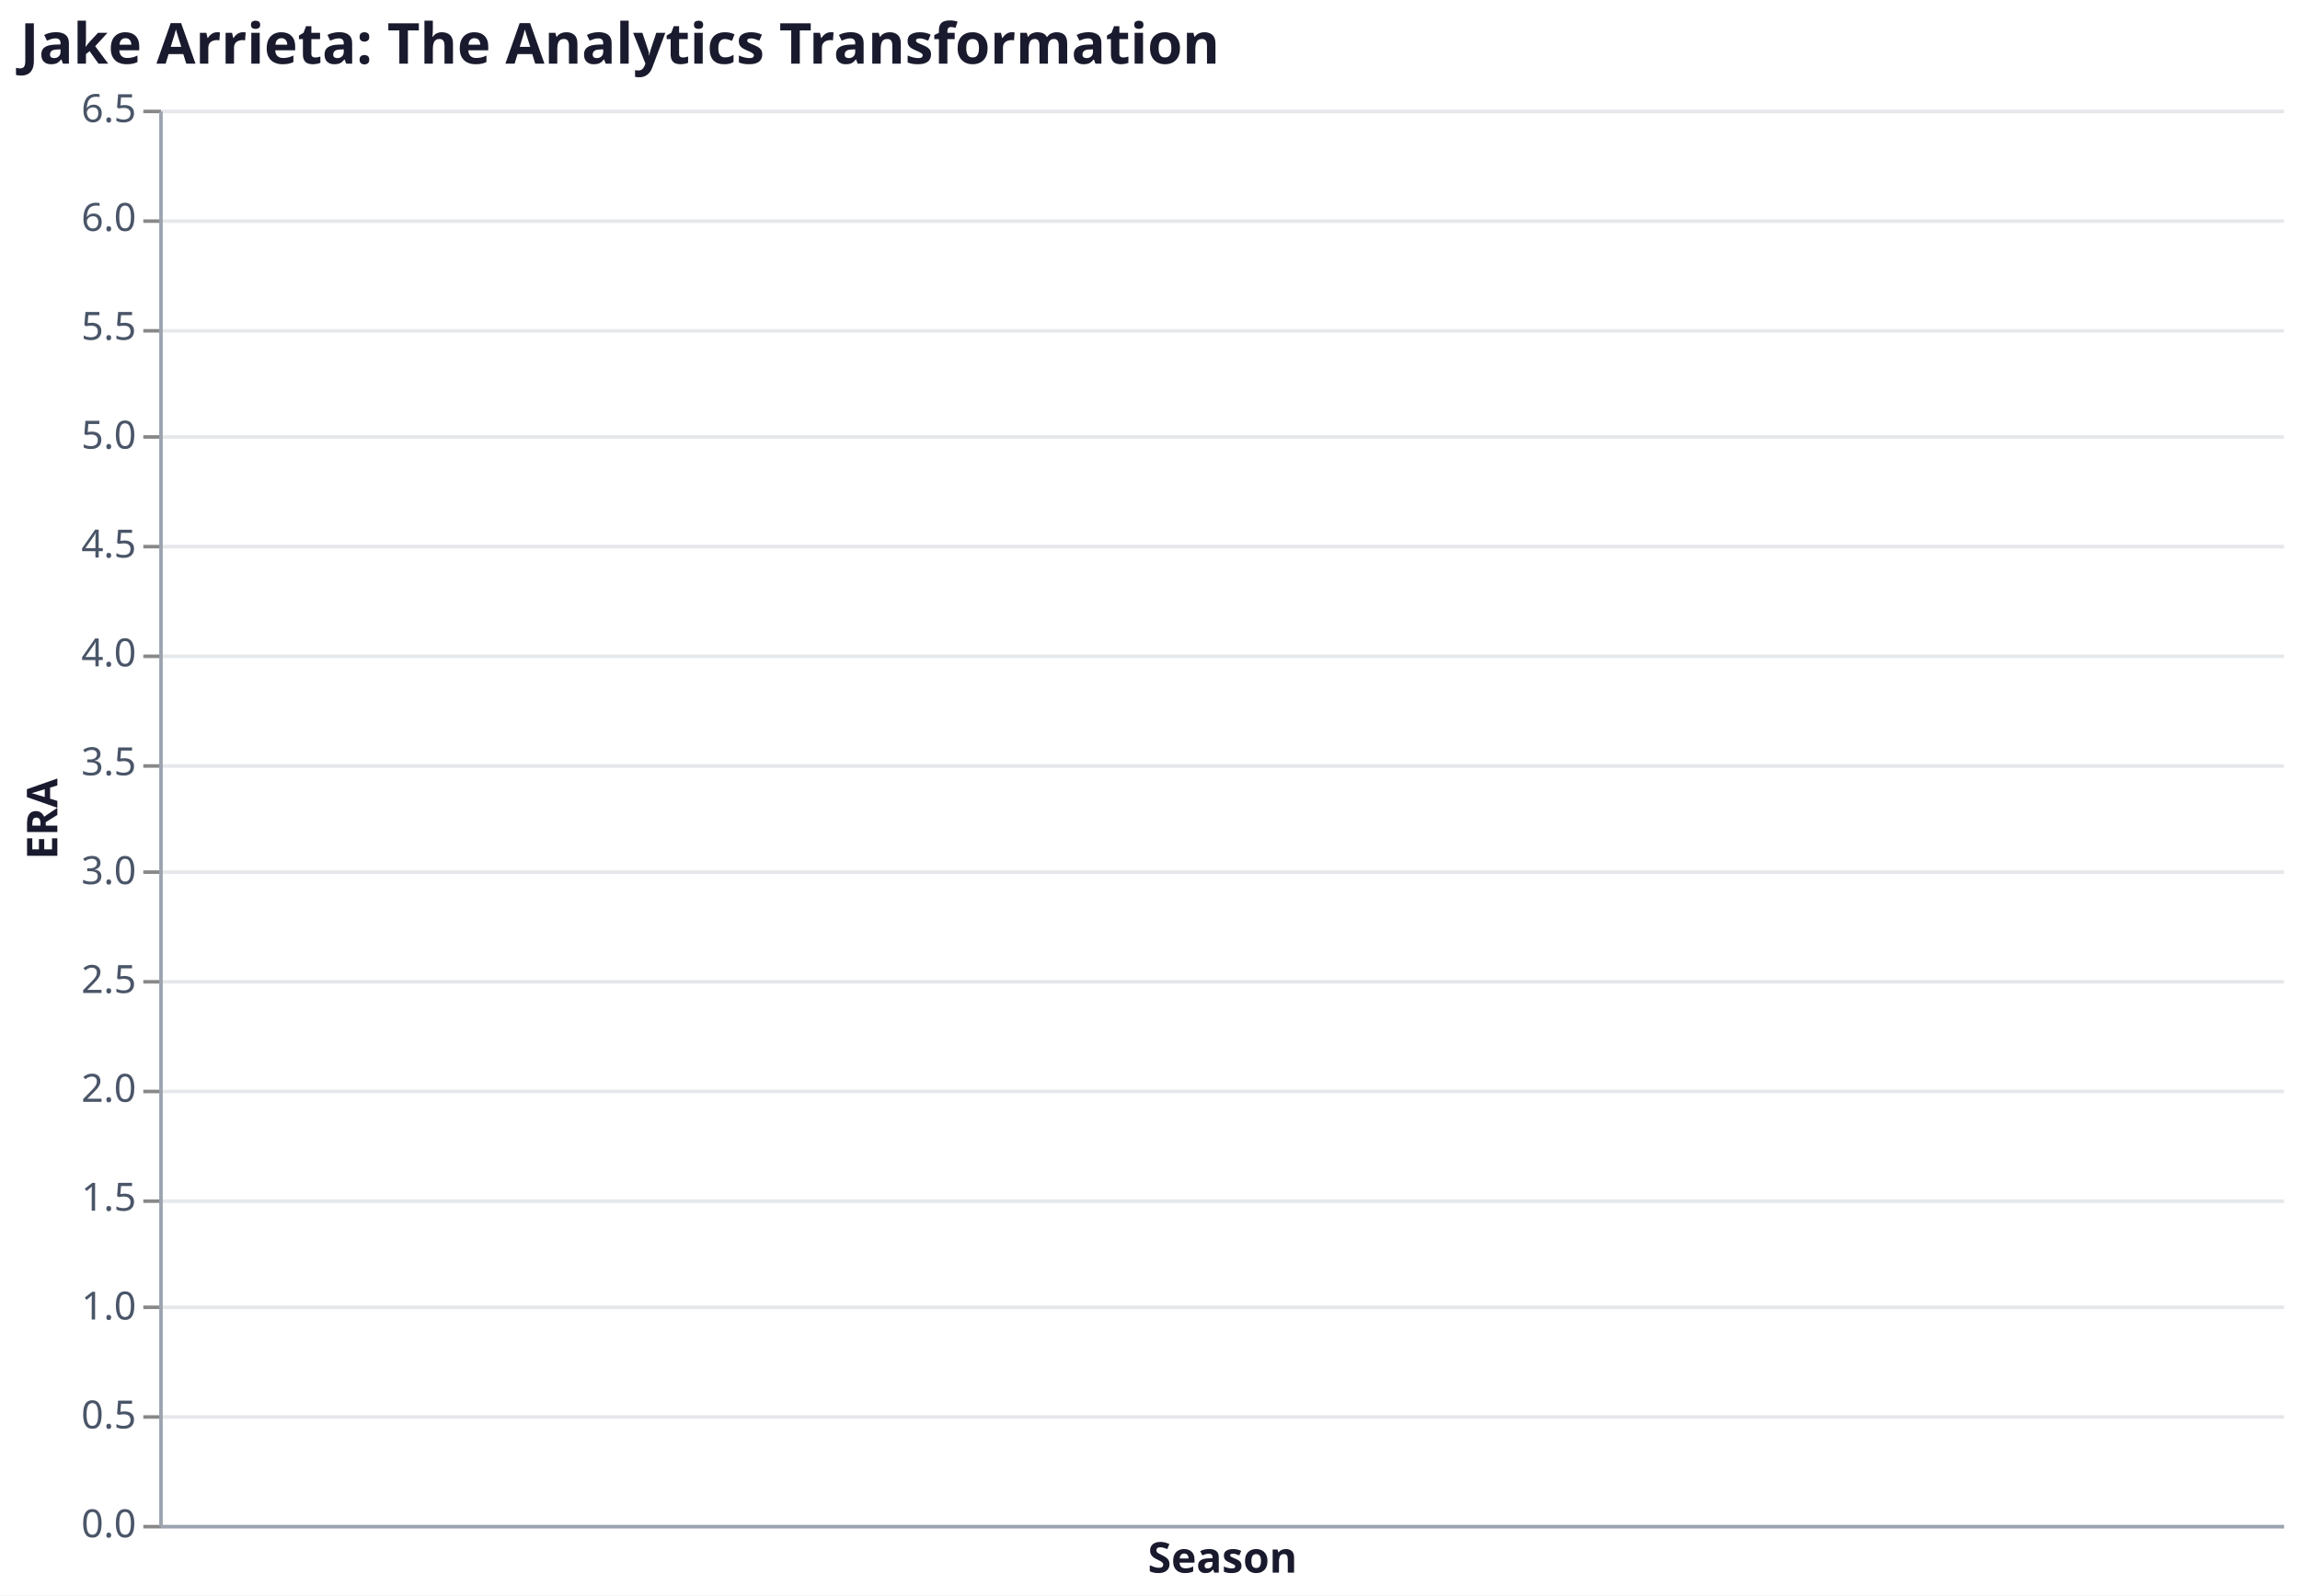
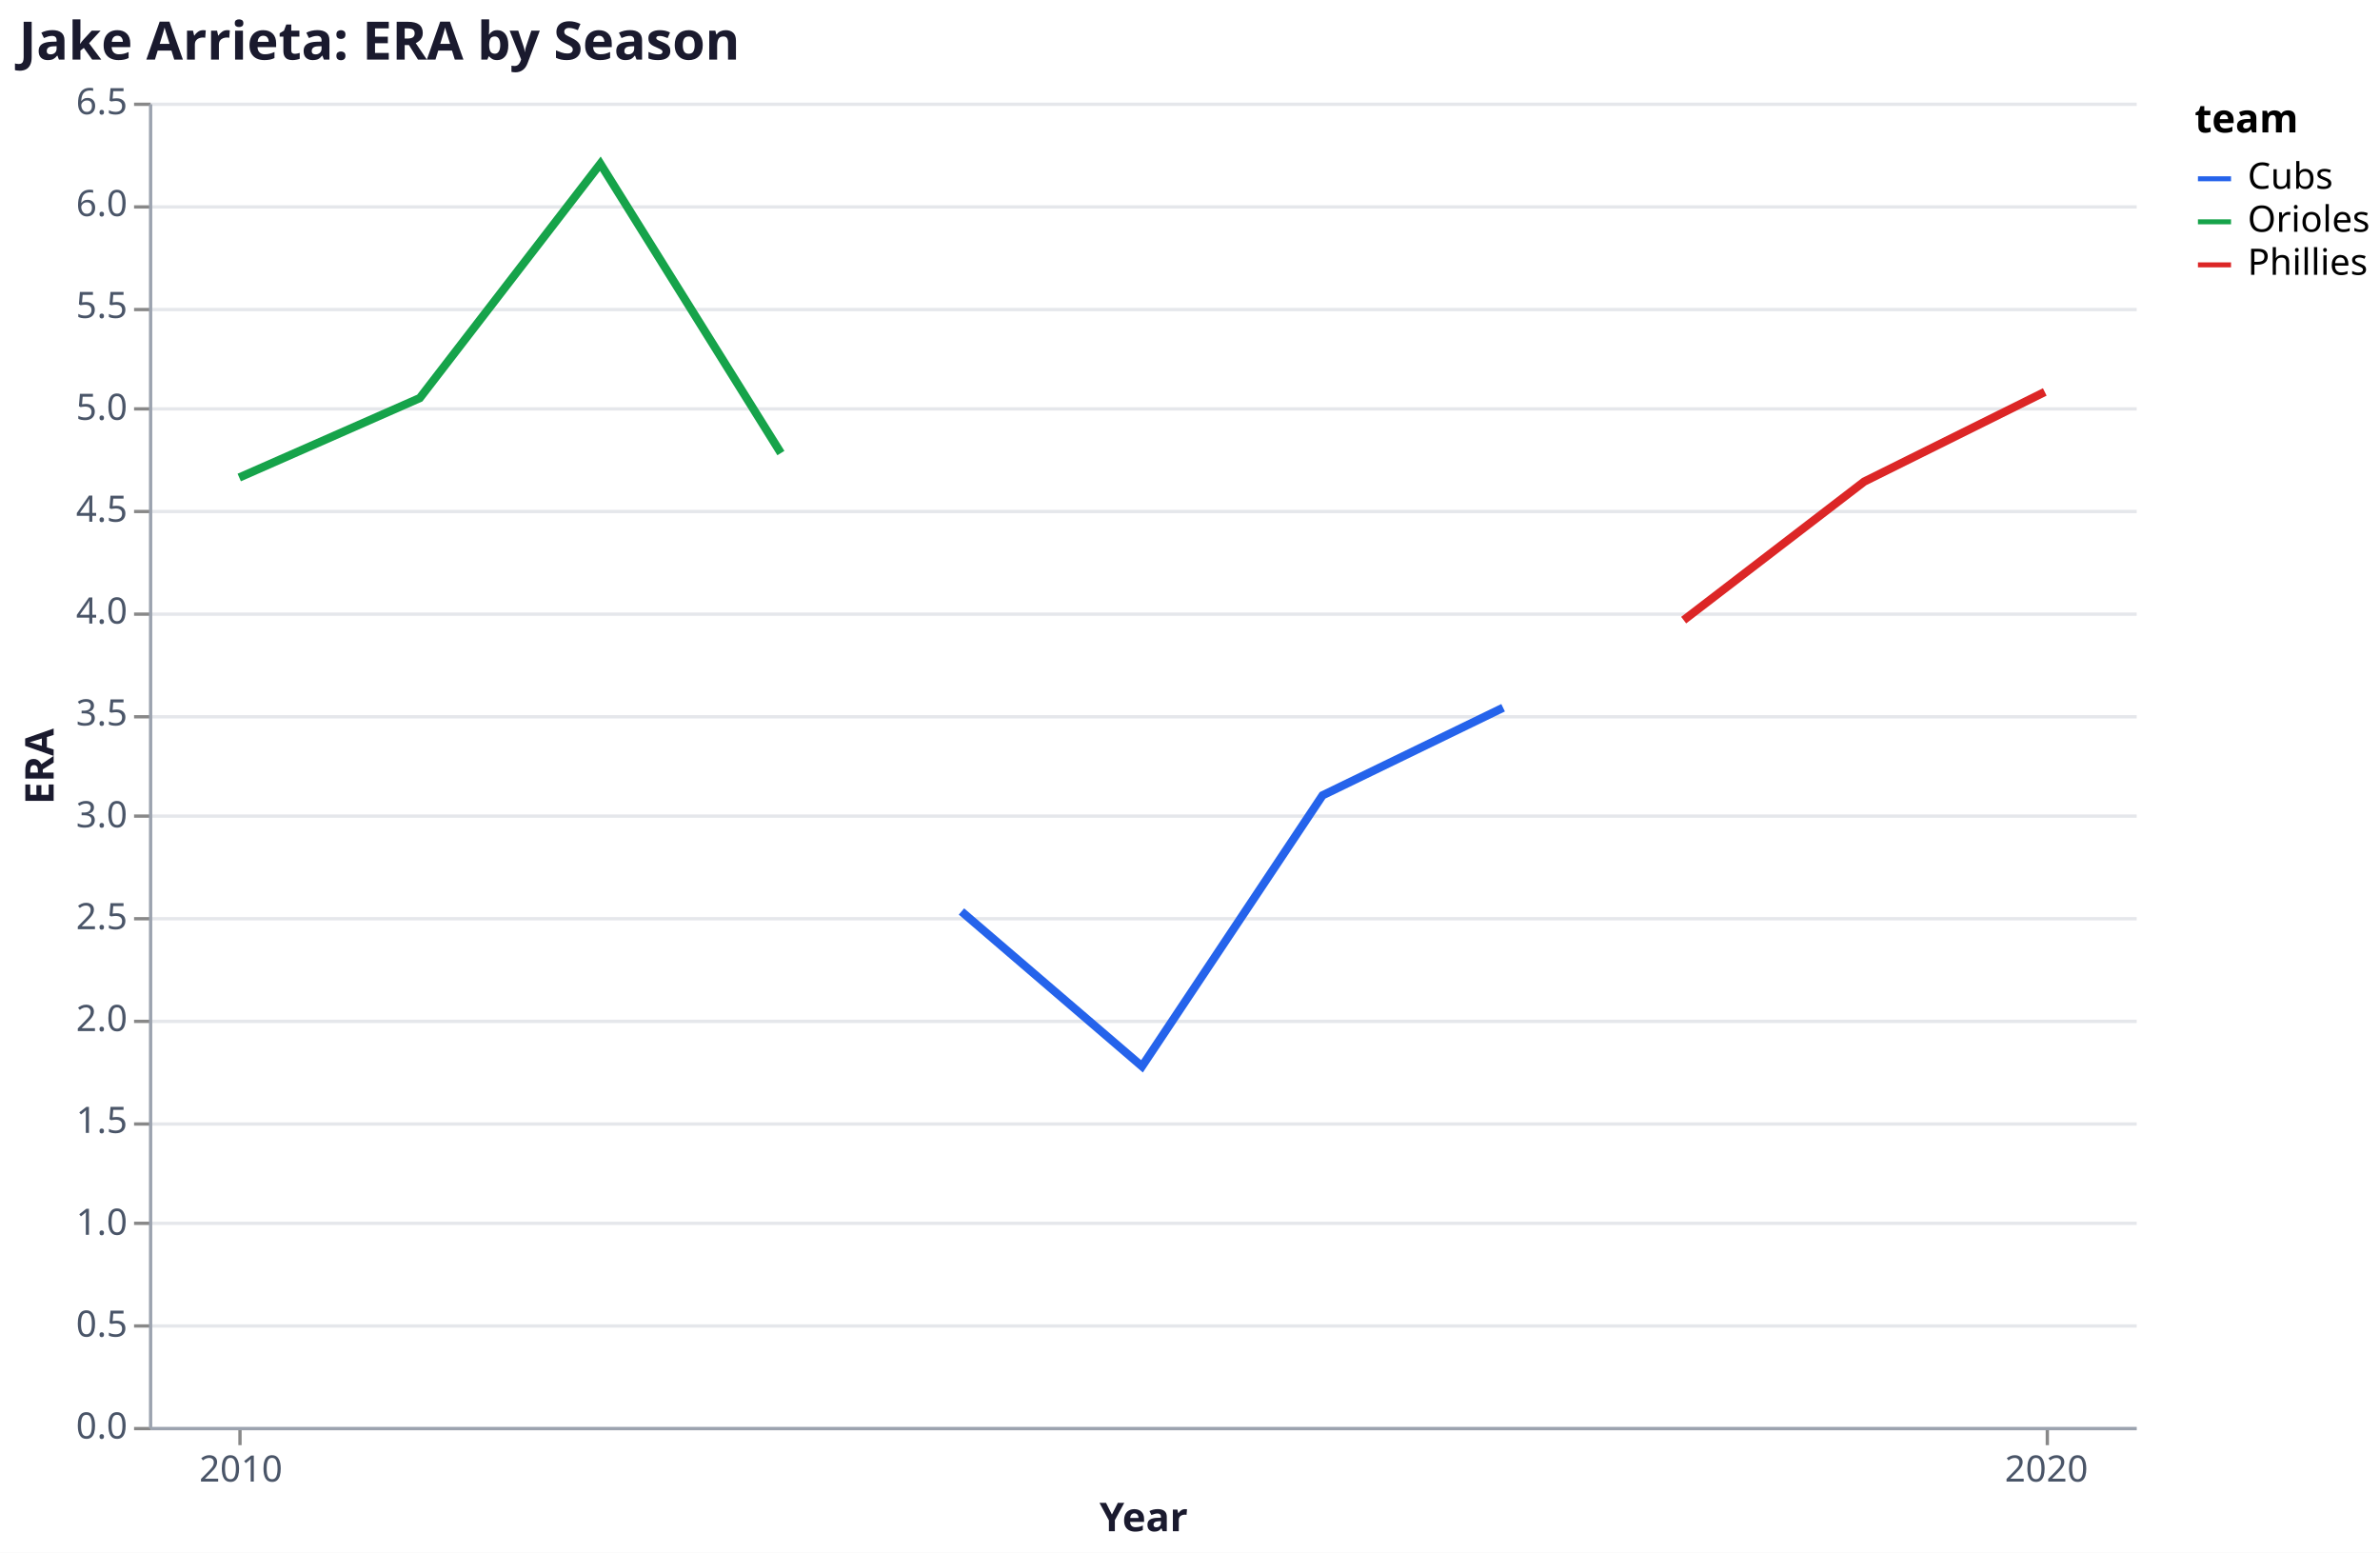
- <svg xmlns="http://www.w3.org/2000/svg" version="1.1" class="marks" width="650" height="451" viewBox="0 0 650 451">
-   <rect width="650" height="451" fill="white" />
+ <svg xmlns="http://www.w3.org/2000/svg" version="1.1" class="marks" width="719" height="469" viewBox="0 0 719 469">
+   <rect width="719" height="469" fill="white" />
  <g fill="none" stroke-miterlimit="10" transform="translate(45,31)">
    <g class="mark-group role-frame root" role="graphics-object" aria-roledescription="group mark container">
      <g transform="translate(0,0)">
        <path class="background" aria-hidden="true" d="M0,0h600v400h-600Z" stroke="#ddd" stroke-width="0" />
        <g>
-           <g class="mark-group role-axis" aria-hidden="true">
-             <g transform="translate(0.5,400.5)">
-               <path class="background" aria-hidden="true" d="M0,0h0v0h0Z" pointer-events="none" />
-               <g>
-                 <g class="mark-rule role-axis-grid" pointer-events="none" />
-               </g>
-               <path class="foreground" aria-hidden="true" d="" pointer-events="none" display="none" />
-             </g>
-           </g>
          <g class="mark-group role-axis" aria-hidden="true">
            <g transform="translate(0.5,0.5)">
              <path class="background" aria-hidden="true" d="M0,0h0v0h0Z" pointer-events="none" />
              <g>
                <g class="mark-rule role-axis-grid" pointer-events="none">
                  <line transform="translate(0,400)" x2="600" y2="0" stroke="#e5e7eb" stroke-width="1" opacity="1" />
                  <line transform="translate(0,369)" x2="600" y2="0" stroke="#e5e7eb" stroke-width="1" opacity="1" />
                  <line transform="translate(0,338)" x2="600" y2="0" stroke="#e5e7eb" stroke-width="1" opacity="1" />
                  <line transform="translate(0,308)" x2="600" y2="0" stroke="#e5e7eb" stroke-width="1" opacity="1" />
                  <line transform="translate(0,277)" x2="600" y2="0" stroke="#e5e7eb" stroke-width="1" opacity="1" />
                  <line transform="translate(0,246)" x2="600" y2="0" stroke="#e5e7eb" stroke-width="1" opacity="1" />
                  <line transform="translate(0,215)" x2="600" y2="0" stroke="#e5e7eb" stroke-width="1" opacity="1" />
                  <line transform="translate(0,185)" x2="600" y2="0" stroke="#e5e7eb" stroke-width="1" opacity="1" />
                  <line transform="translate(0,154)" x2="600" y2="0" stroke="#e5e7eb" stroke-width="1" opacity="1" />
                  <line transform="translate(0,123)" x2="600" y2="0" stroke="#e5e7eb" stroke-width="1" opacity="1" />
                  <line transform="translate(0,92)" x2="600" y2="0" stroke="#e5e7eb" stroke-width="1" opacity="1" />
                  <line transform="translate(0,62)" x2="600" y2="0" stroke="#e5e7eb" stroke-width="1" opacity="1" />
                  <line transform="translate(0,31)" x2="600" y2="0" stroke="#e5e7eb" stroke-width="1" opacity="1" />
                  <line transform="translate(0,0)" x2="600" y2="0" stroke="#e5e7eb" stroke-width="1" opacity="1" />
                </g>
              </g>
              <path class="foreground" aria-hidden="true" d="" pointer-events="none" display="none" />
            </g>
          </g>
-           <g class="mark-group role-axis" role="graphics-symbol" aria-roledescription="axis" aria-label="X-axis titled 'Season' for a linear scale with values from NaN to NaN">
+           <g class="mark-group role-axis" role="graphics-symbol" aria-roledescription="axis" aria-label="X-axis titled 'Year' for a discrete scale with 11 values: 2010, 2011, 2012, 2013, 2014, ending with 2020">
            <g transform="translate(0.5,400.5)">
              <path class="background" aria-hidden="true" d="M0,0h0v0h0Z" pointer-events="none" />
              <g>
-                 <g class="mark-rule role-axis-tick" pointer-events="none" />
-                 <g class="mark-text role-axis-label" pointer-events="none" />
+                 <g class="mark-rule role-axis-tick" pointer-events="none">
+                   <line transform="translate(27,0)" x2="0" y2="5" stroke="#888" stroke-width="1" opacity="1" />
+                   <line transform="translate(573,0)" x2="0" y2="5" stroke="#888" stroke-width="1" opacity="1" />
+                 </g>
+                 <g class="mark-text role-axis-label" pointer-events="none">
+                   <text text-anchor="middle" transform="translate(27.27273,16)" font-family="Lexend, system-ui, sans-serif" font-size="11px" fill="#4a5568" opacity="1">2010</text>
+                   <text text-anchor="middle" transform="translate(572.7273,16)" font-family="Lexend, system-ui, sans-serif" font-size="11px" fill="#4a5568" opacity="1">2020</text>
+                 </g>
                <g class="mark-rule role-axis-domain" pointer-events="none">
                  <line transform="translate(0,0)" x2="600" y2="0" stroke="#9ca3af" stroke-width="1" opacity="1" />
                </g>
                <g class="mark-text role-axis-title" pointer-events="none">
-                   <text text-anchor="middle" transform="translate(300,13)" font-family="Lexend, system-ui, sans-serif" font-size="12px" font-weight="bold" fill="#1a1a2e" opacity="1">Season</text>
+                   <text text-anchor="middle" transform="translate(300,31)" font-family="Lexend, system-ui, sans-serif" font-size="12px" font-weight="bold" fill="#1a1a2e" opacity="1">Year</text>
                </g>
              </g>
              <path class="foreground" aria-hidden="true" d="" pointer-events="none" display="none" />
            </g>
          </g>
          <g class="mark-group role-axis" role="graphics-symbol" aria-roledescription="axis" aria-label="Y-axis titled 'ERA' for a linear scale with values from 0 to 7">
            <g transform="translate(0.5,0.5)">
              <path class="background" aria-hidden="true" d="M0,0h0v0h0Z" pointer-events="none" />
              <g>
                <g class="mark-rule role-axis-tick" pointer-events="none">
                  <line transform="translate(0,400)" x2="-5" y2="0" stroke="#888" stroke-width="1" opacity="1" />
                  <line transform="translate(0,369)" x2="-5" y2="0" stroke="#888" stroke-width="1" opacity="1" />
                  <line transform="translate(0,338)" x2="-5" y2="0" stroke="#888" stroke-width="1" opacity="1" />
                  <line transform="translate(0,308)" x2="-5" y2="0" stroke="#888" stroke-width="1" opacity="1" />
                  <line transform="translate(0,277)" x2="-5" y2="0" stroke="#888" stroke-width="1" opacity="1" />
                  <line transform="translate(0,246)" x2="-5" y2="0" stroke="#888" stroke-width="1" opacity="1" />
                  <line transform="translate(0,215)" x2="-5" y2="0" stroke="#888" stroke-width="1" opacity="1" />
                  <line transform="translate(0,185)" x2="-5" y2="0" stroke="#888" stroke-width="1" opacity="1" />
                  <line transform="translate(0,154)" x2="-5" y2="0" stroke="#888" stroke-width="1" opacity="1" />
                  <line transform="translate(0,123)" x2="-5" y2="0" stroke="#888" stroke-width="1" opacity="1" />
                  <line transform="translate(0,92)" x2="-5" y2="0" stroke="#888" stroke-width="1" opacity="1" />
                  <line transform="translate(0,62)" x2="-5" y2="0" stroke="#888" stroke-width="1" opacity="1" />
                  <line transform="translate(0,31)" x2="-5" y2="0" stroke="#888" stroke-width="1" opacity="1" />
                  <line transform="translate(0,0)" x2="-5" y2="0" stroke="#888" stroke-width="1" opacity="1" />
                </g>
                <g class="mark-text role-axis-label" pointer-events="none">
                  <text text-anchor="end" transform="translate(-7,403)" font-family="Lexend, system-ui, sans-serif" font-size="11px" fill="#4a5568" opacity="1">0.0</text>
                  <text text-anchor="end" transform="translate(-7,372.2308)" font-family="Lexend, system-ui, sans-serif" font-size="11px" fill="#4a5568" opacity="1">0.5</text>
                  <text text-anchor="end" transform="translate(-7,341.4615)" font-family="Lexend, system-ui, sans-serif" font-size="11px" fill="#4a5568" opacity="1">1.0</text>
                  <text text-anchor="end" transform="translate(-7,310.6923)" font-family="Lexend, system-ui, sans-serif" font-size="11px" fill="#4a5568" opacity="1">1.5</text>
                  <text text-anchor="end" transform="translate(-7,279.9231)" font-family="Lexend, system-ui, sans-serif" font-size="11px" fill="#4a5568" opacity="1">2.0</text>
                  <text text-anchor="end" transform="translate(-7,249.1538)" font-family="Lexend, system-ui, sans-serif" font-size="11px" fill="#4a5568" opacity="1">2.5</text>
                  <text text-anchor="end" transform="translate(-7,218.3846)" font-family="Lexend, system-ui, sans-serif" font-size="11px" fill="#4a5568" opacity="1">3.0</text>
                  <text text-anchor="end" transform="translate(-7,187.6154)" font-family="Lexend, system-ui, sans-serif" font-size="11px" fill="#4a5568" opacity="1">3.5</text>
                  <text text-anchor="end" transform="translate(-7,156.8462)" font-family="Lexend, system-ui, sans-serif" font-size="11px" fill="#4a5568" opacity="1">4.0</text>
                  <text text-anchor="end" transform="translate(-7,126.0769)" font-family="Lexend, system-ui, sans-serif" font-size="11px" fill="#4a5568" opacity="1">4.5</text>
                  <text text-anchor="end" transform="translate(-7,95.30769)" font-family="Lexend, system-ui, sans-serif" font-size="11px" fill="#4a5568" opacity="1">5.0</text>
                  <text text-anchor="end" transform="translate(-7,64.53846)" font-family="Lexend, system-ui, sans-serif" font-size="11px" fill="#4a5568" opacity="1">5.5</text>
                  <text text-anchor="end" transform="translate(-7,33.76923)" font-family="Lexend, system-ui, sans-serif" font-size="11px" fill="#4a5568" opacity="1">6.0</text>
                  <text text-anchor="end" transform="translate(-7,3)" font-family="Lexend, system-ui, sans-serif" font-size="11px" fill="#4a5568" opacity="1">6.5</text>
                </g>
                <g class="mark-rule role-axis-domain" pointer-events="none">
                  <line transform="translate(0,400)" x2="0" y2="-400" stroke="#9ca3af" stroke-width="1" opacity="1" />
                </g>
                <g class="mark-text role-axis-title" pointer-events="none">
                  <text text-anchor="middle" transform="translate(-26.2915,200) rotate(-90) translate(0,-3)" font-family="Lexend, system-ui, sans-serif" font-size="12px" font-weight="bold" fill="#1a1a2e" opacity="1">ERA</text>
                </g>
              </g>
              <path class="foreground" aria-hidden="true" d="" pointer-events="none" display="none" />
            </g>
          </g>
-           <g class="mark-line role-mark marks" role="graphics-object" aria-roledescription="line mark container">
-             <path aria-label="Season: NaN; ERA: 4.66" role="graphics-symbol" aria-roledescription="line mark" stroke="#2563eb" stroke-width="2.5" />
+           <g class="mark-group role-scope pathgroup" role="graphics-object" aria-roledescription="group mark container">
+             <g transform="translate(0,0)">
+               <path class="background" aria-hidden="true" d="M0,0h600v400h-600Z" />
+               <g>
+                 <g class="mark-line role-mark marks" role="graphics-object" aria-roledescription="line mark container">
+                   <path aria-label="Year: 2010; ERA: 4.66; team: Orioles" role="graphics-symbol" aria-roledescription="line mark" d="M27.273,113.231L81.818,89.231L136.364,18.462L190.909,105.846" stroke="#16a34a" stroke-width="2.5" />
+                 </g>
+               </g>
+               <path class="foreground" aria-hidden="true" d="" display="none" />
+             </g>
+             <g transform="translate(0,0)">
+               <path class="background" aria-hidden="true" d="M0,0h600v400h-600Z" />
+               <g>
+                 <g class="mark-line role-mark marks" role="graphics-object" aria-roledescription="line mark container">
+                   <path aria-label="Year: 2014; ERA: 2.53; team: Cubs" role="graphics-symbol" aria-roledescription="line mark" d="M245.455,244.308L300,291.077L354.545,209.231L409.091,182.769" stroke="#2563eb" stroke-width="2.5" />
+                 </g>
+               </g>
+               <path class="foreground" aria-hidden="true" d="" display="none" />
+             </g>
+             <g transform="translate(0,0)">
+               <path class="background" aria-hidden="true" d="M0,0h600v400h-600Z" />
+               <g>
+                 <g class="mark-line role-mark marks" role="graphics-object" aria-roledescription="line mark container">
+                   <path aria-label="Year: 2018; ERA: 3.96; team: Phillies" role="graphics-symbol" aria-roledescription="line mark" d="M463.636,156.308L518.182,114.462L572.727,87.385" stroke="#dc2626" stroke-width="2.5" />
+                 </g>
+               </g>
+               <path class="foreground" aria-hidden="true" d="" display="none" />
+             </g>
+           </g>
+           <g class="mark-group role-legend" role="graphics-symbol" aria-roledescription="legend" aria-label="Symbol legend titled 'team' for stroke color with 3 values: Cubs, Orioles, Phillies">
+             <g transform="translate(618,0)">
+               <path class="background" aria-hidden="true" d="M0,0h51v54h-51Z" pointer-events="none" />
+               <g>
+                 <g class="mark-group role-legend-entry">
+                   <g transform="translate(0,17)">
+                     <path class="background" aria-hidden="true" d="M0,0h0v0h0Z" pointer-events="none" />
+                     <g>
+                       <g class="mark-group role-scope" role="graphics-object" aria-roledescription="group mark container">
+                         <g transform="translate(0,0)">
+                           <path class="background" aria-hidden="true" d="M0,0h50.848v11h-50.848Z" pointer-events="none" opacity="1" />
+                           <g>
+                             <g class="mark-symbol role-legend-symbol" pointer-events="none">
+                               <path transform="translate(6,6)" d="M-5,0L5,0" stroke="#2563eb" stroke-width="1.5" opacity="1" />
+                             </g>
+                             <g class="mark-text role-legend-label" pointer-events="none">
+                               <text text-anchor="start" transform="translate(16,9)" font-family="Lexend, system-ui, sans-serif" font-size="11px" fill="#000" opacity="1">Cubs</text>
+                             </g>
+                           </g>
+                           <path class="foreground" aria-hidden="true" d="" pointer-events="none" display="none" />
+                         </g>
+                         <g transform="translate(0,13)">
+                           <path class="background" aria-hidden="true" d="M0,0h50.848v11h-50.848Z" pointer-events="none" opacity="1" />
+                           <g>
+                             <g class="mark-symbol role-legend-symbol" pointer-events="none">
+                               <path transform="translate(6,6)" d="M-5,0L5,0" stroke="#16a34a" stroke-width="1.5" opacity="1" />
+                             </g>
+                             <g class="mark-text role-legend-label" pointer-events="none">
+                               <text text-anchor="start" transform="translate(16,9)" font-family="Lexend, system-ui, sans-serif" font-size="11px" fill="#000" opacity="1">Orioles</text>
+                             </g>
+                           </g>
+                           <path class="foreground" aria-hidden="true" d="" pointer-events="none" display="none" />
+                         </g>
+                         <g transform="translate(0,26)">
+                           <path class="background" aria-hidden="true" d="M0,0h50.848v11h-50.848Z" pointer-events="none" opacity="1" />
+                           <g>
+                             <g class="mark-symbol role-legend-symbol" pointer-events="none">
+                               <path transform="translate(6,6)" d="M-5,0L5,0" stroke="#dc2626" stroke-width="1.5" opacity="1" />
+                             </g>
+                             <g class="mark-text role-legend-label" pointer-events="none">
+                               <text text-anchor="start" transform="translate(16,9)" font-family="Lexend, system-ui, sans-serif" font-size="11px" fill="#000" opacity="1">Phillies</text>
+                             </g>
+                           </g>
+                           <path class="foreground" aria-hidden="true" d="" pointer-events="none" display="none" />
+                         </g>
+                       </g>
+                     </g>
+                     <path class="foreground" aria-hidden="true" d="" pointer-events="none" display="none" />
+                   </g>
+                 </g>
+                 <g class="mark-text role-legend-title" pointer-events="none">
+                   <text text-anchor="start" transform="translate(0,9)" font-family="Lexend, system-ui, sans-serif" font-size="12px" font-weight="bold" fill="#000" opacity="1">team</text>
+                 </g>
+               </g>
+               <path class="foreground" aria-hidden="true" d="" pointer-events="none" display="none" />
+             </g>
          </g>
          <g class="mark-group role-title">
            <g transform="translate(-39.2915,-26)">
              <path class="background" aria-hidden="true" d="M0,0h0v0h0Z" pointer-events="none" />
              <g>
-                 <g class="mark-text role-title-text" role="graphics-symbol" aria-roledescription="title" aria-label="Title text 'Jake Arrieta: The Analytics Transformation'" pointer-events="none">
-                   <text text-anchor="start" transform="translate(0,13)" font-family="Lexend, system-ui, sans-serif" font-size="16px" font-weight="600" fill="#1a1a2e" opacity="1">Jake Arrieta: The Analytics Transformation</text>
+                 <g class="mark-text role-title-text" role="graphics-symbol" aria-roledescription="title" aria-label="Title text 'Jake Arrieta: ERA by Season'" pointer-events="none">
+                   <text text-anchor="start" transform="translate(0,13)" font-family="Lexend, system-ui, sans-serif" font-size="16px" font-weight="600" fill="#1a1a2e" opacity="1">Jake Arrieta: ERA by Season</text>
                </g>
              </g>
              <path class="foreground" aria-hidden="true" d="" pointer-events="none" display="none" />
            </g>
          </g>
        </g>
        <path class="foreground" aria-hidden="true" d="" display="none" />
      </g>
    </g>
  </g>
</svg>
